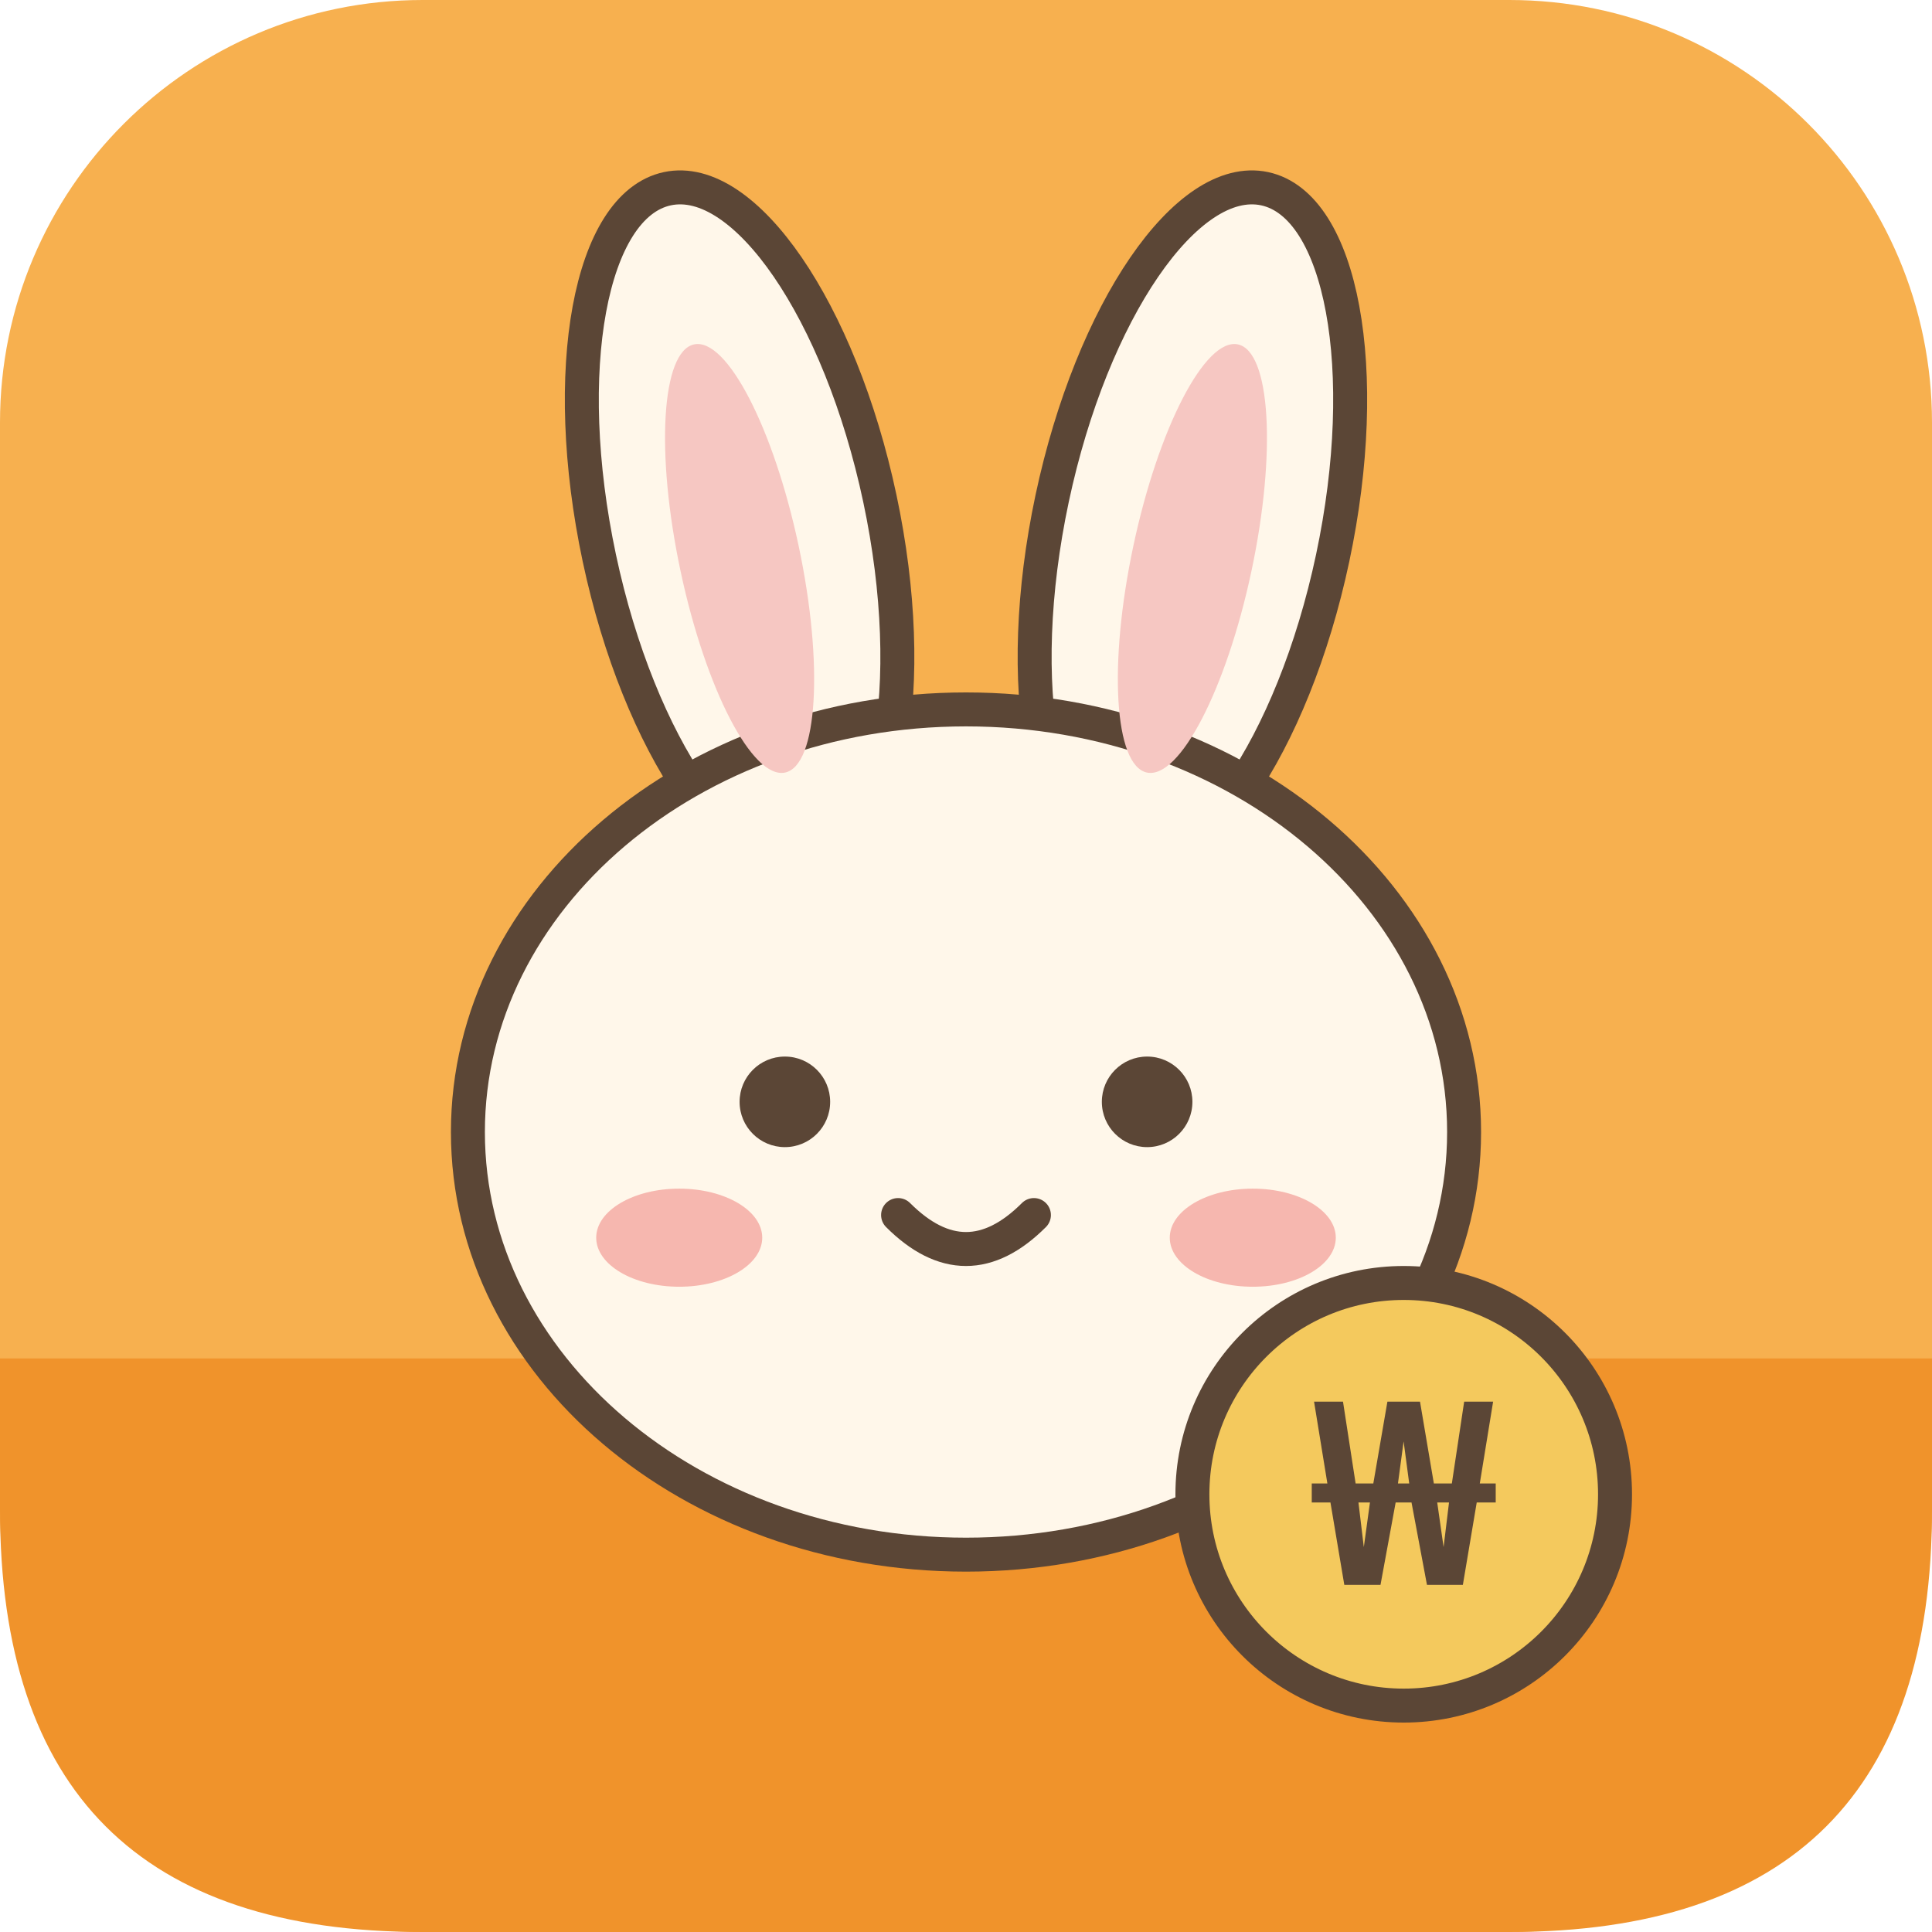
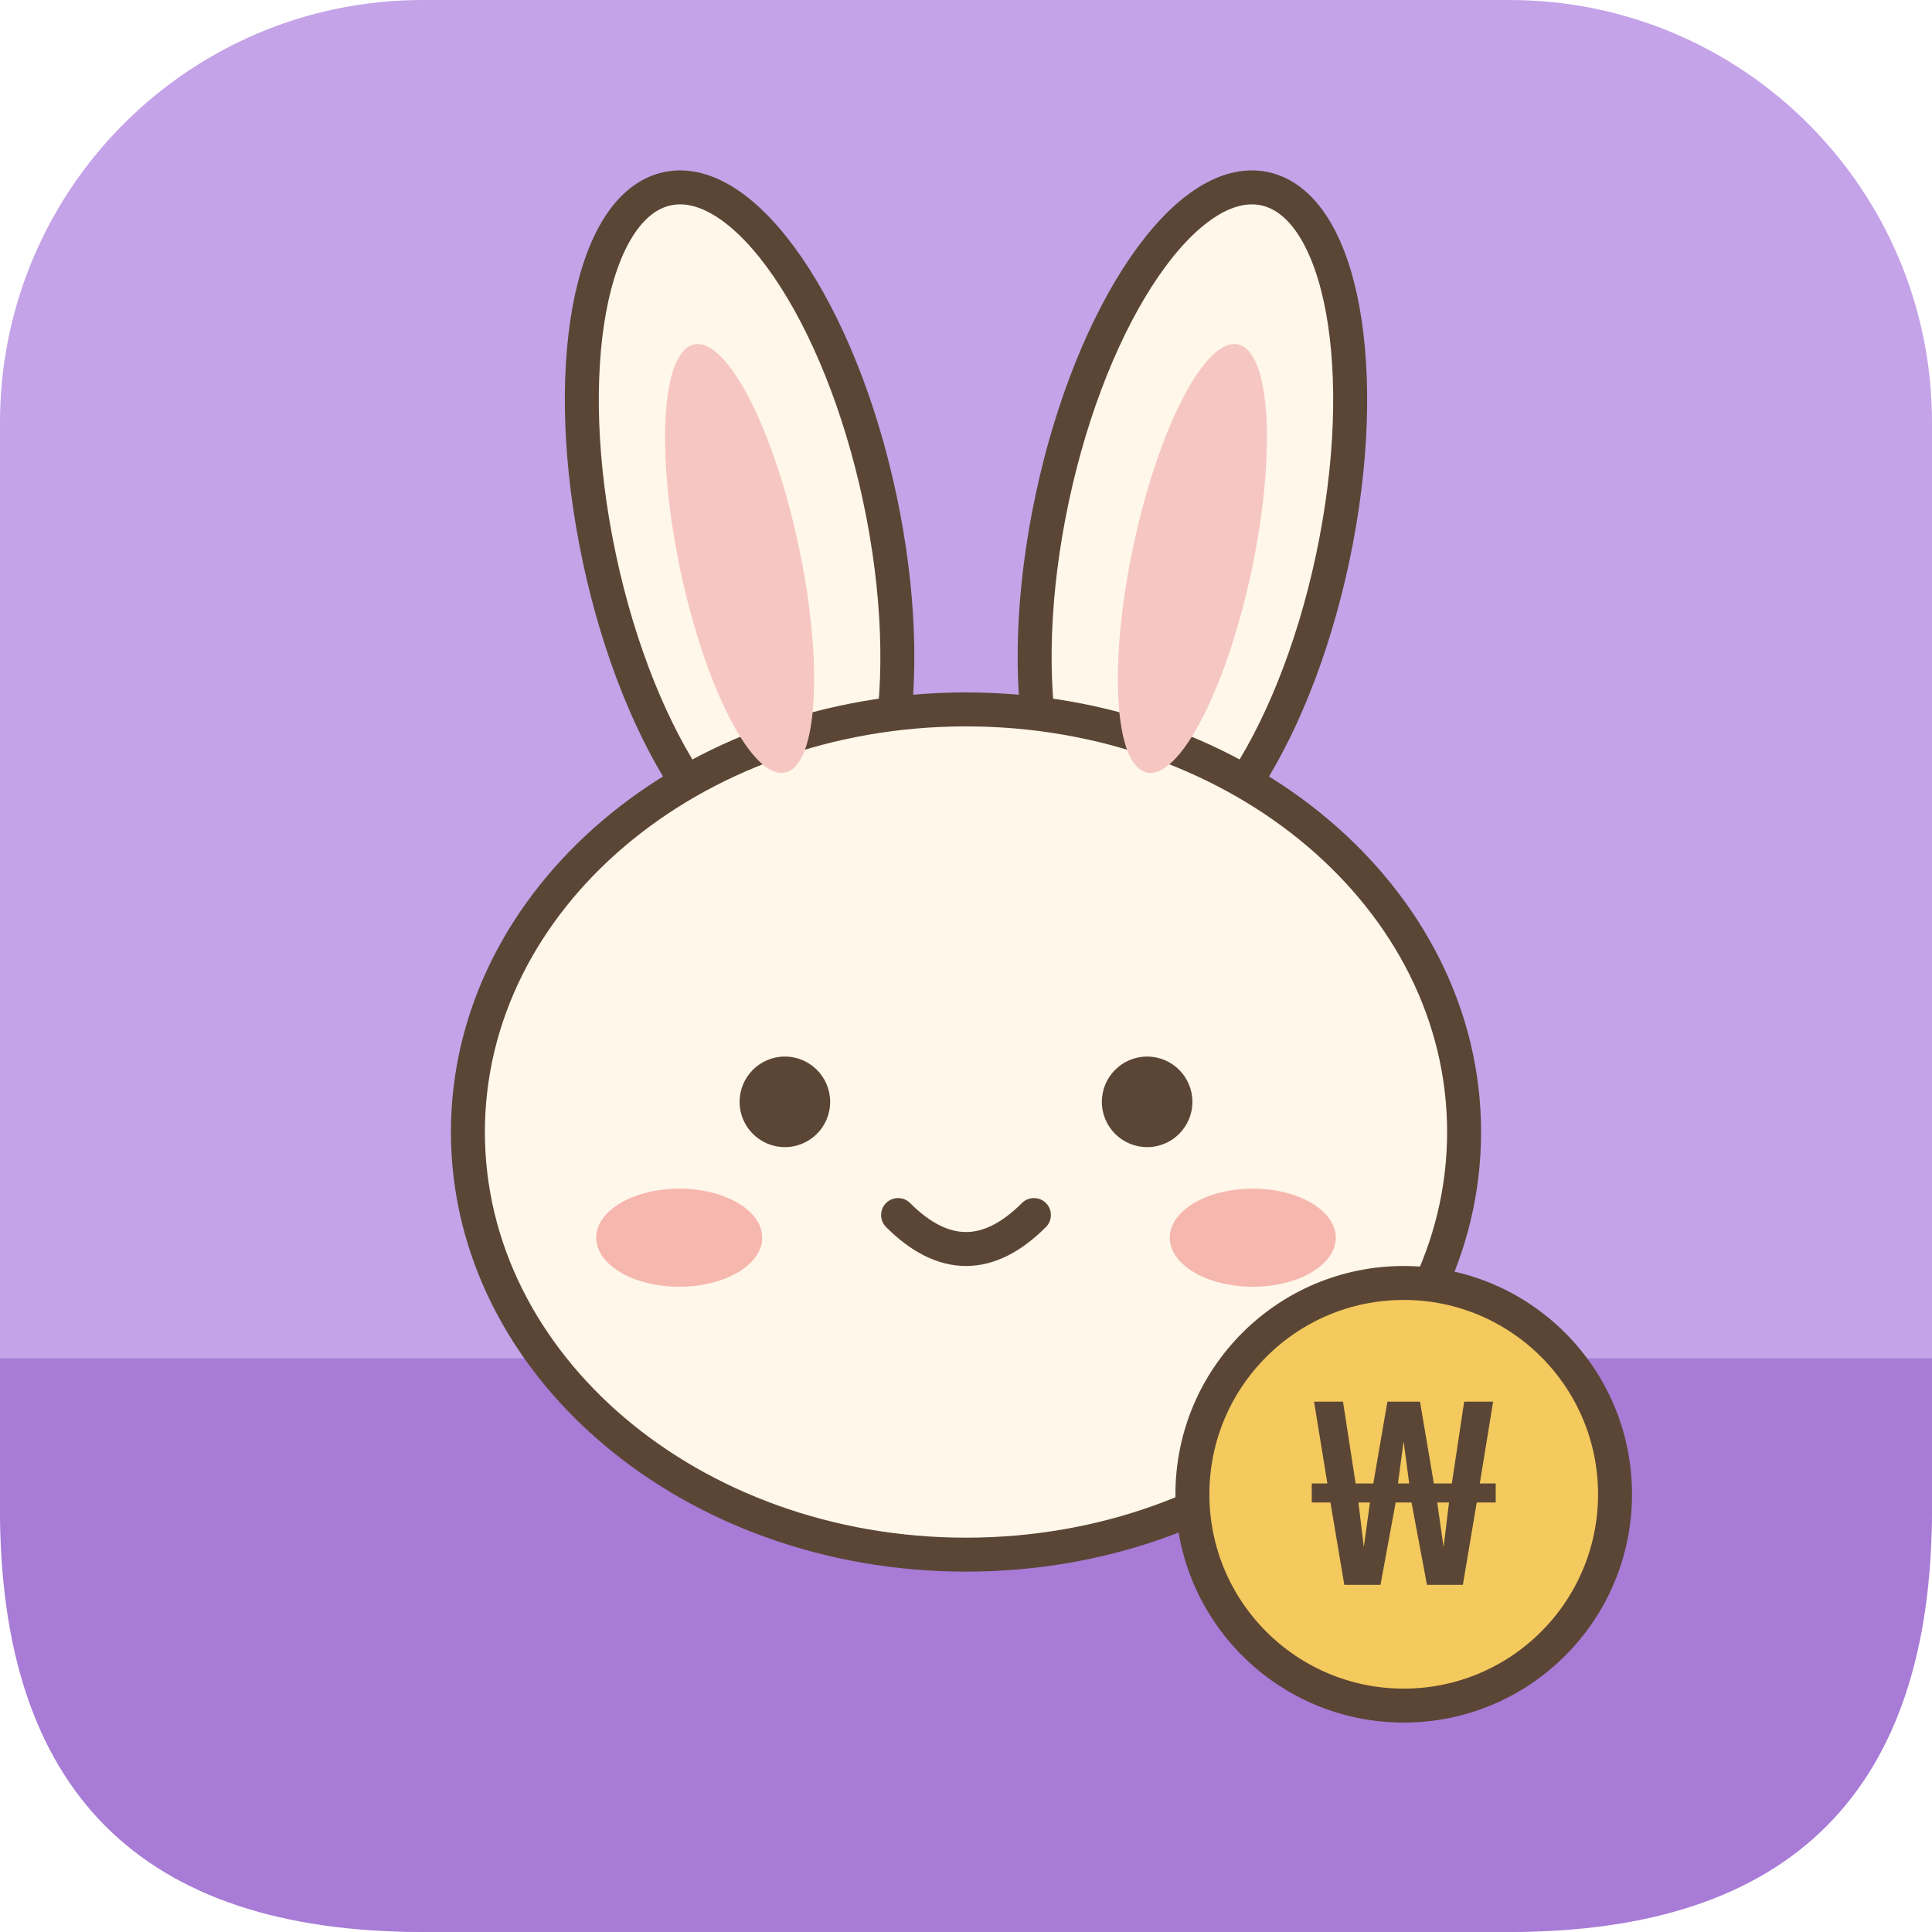
<svg xmlns="http://www.w3.org/2000/svg" viewBox="0 0 512 512">
-   <rect width="512" height="512" rx="112" fill="#f7b04f" />
-   <path d="M0 360h512v40q0 112-112 112H112Q0 512 0 400z" fill="#f0932b" />
+   <rect width="512" height="512" rx="112" fill="#c4a3e8" />
+   <path d="M0 360h512v40q0 112-112 112H112Q0 512 0 400z" fill="#a77bd6" />
  <g stroke="#5b4636" stroke-width="9" stroke-linecap="round" stroke-linejoin="round">
    <ellipse cx="196" cy="140" rx="38" ry="92" fill="#fff7ea" transform="rotate(-12 196 140)" />
    <ellipse cx="316" cy="140" rx="38" ry="92" fill="#fff7ea" transform="rotate(12 316 140)" />
    <ellipse cx="256" cy="300" rx="132" ry="112" fill="#fff7ea" />
  </g>
  <ellipse cx="196" cy="148" rx="16" ry="58" fill="#f6c7c2" transform="rotate(-12 196 148)" />
  <ellipse cx="316" cy="148" rx="16" ry="58" fill="#f6c7c2" transform="rotate(12 316 148)" />
  <circle cx="208" cy="292" r="12" fill="#5b4636" />
  <circle cx="304" cy="292" r="12" fill="#5b4636" />
  <ellipse cx="180" cy="328" rx="22" ry="13" fill="#f4a8a0" opacity="0.8" />
  <ellipse cx="332" cy="328" rx="22" ry="13" fill="#f4a8a0" opacity="0.8" />
  <path d="M238 322q18 18 36 0" fill="none" stroke="#5b4636" stroke-width="9" stroke-linecap="round" />
  <circle cx="372" cy="396" r="56" fill="#f4c95d" stroke="#5b4636" stroke-width="9" />
  <text x="372" y="420" font-size="68" font-weight="800" font-family="sans-serif" text-anchor="middle" fill="#5b4636">₩</text>
</svg>
